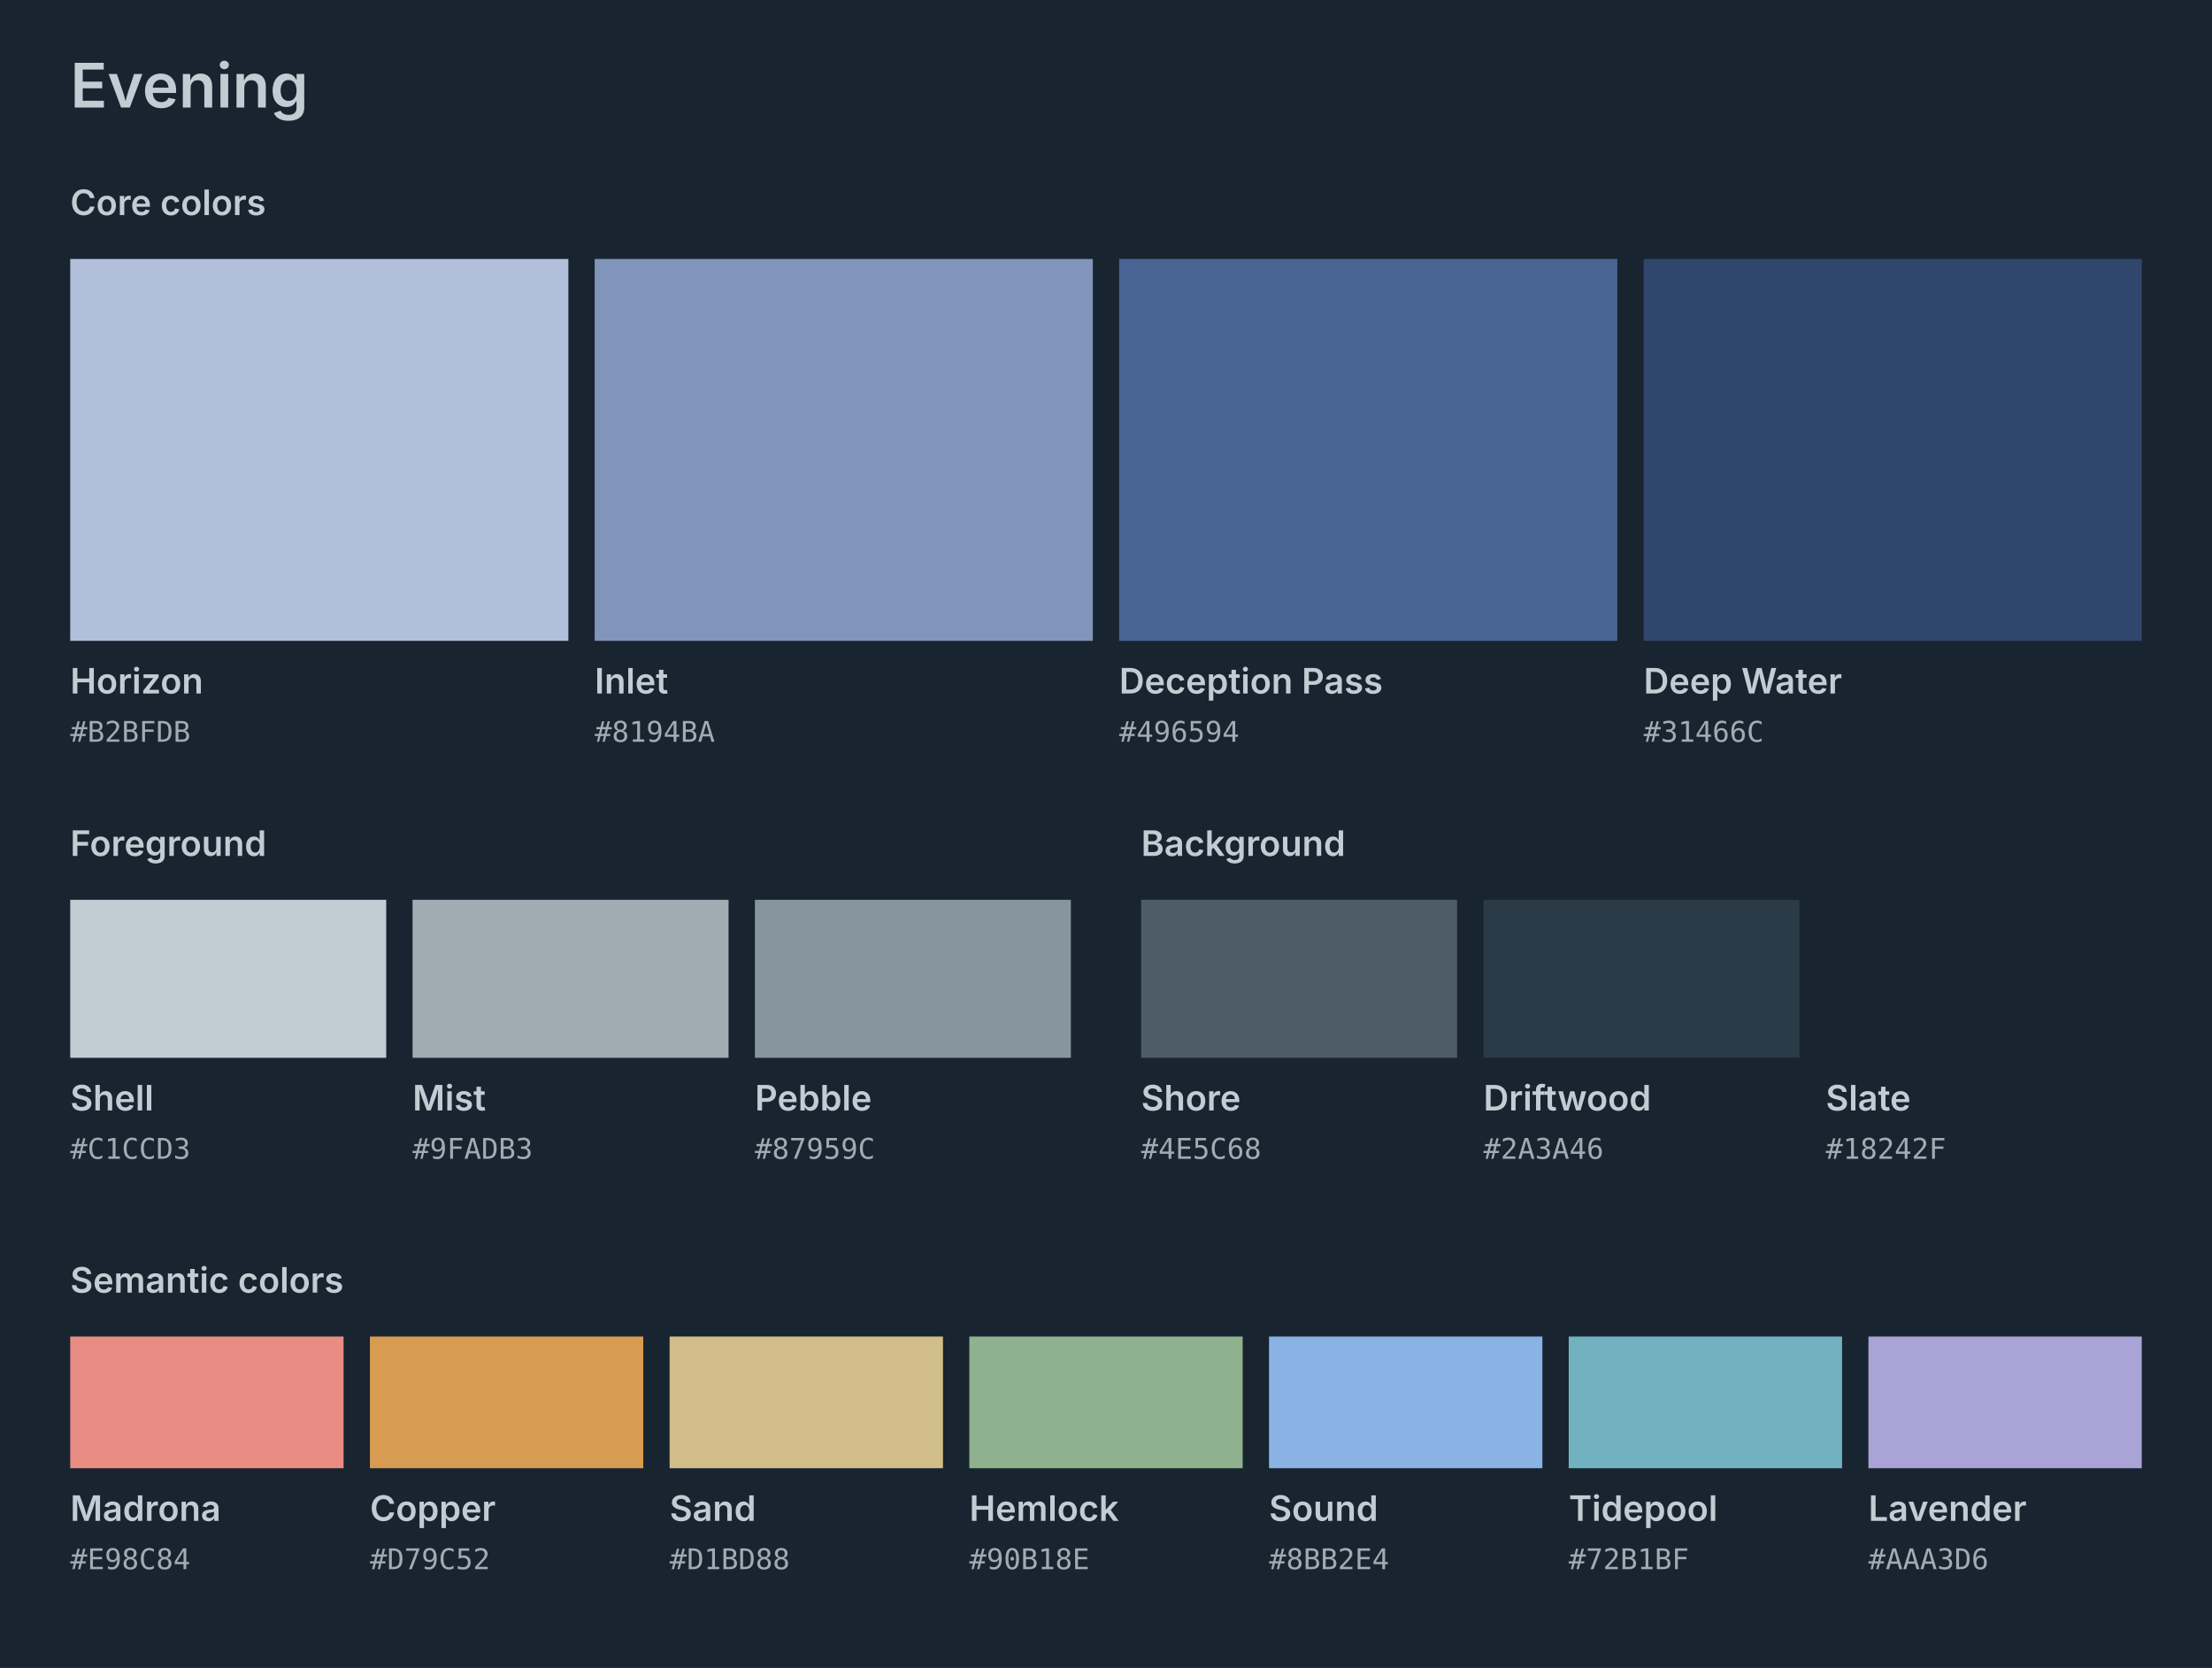
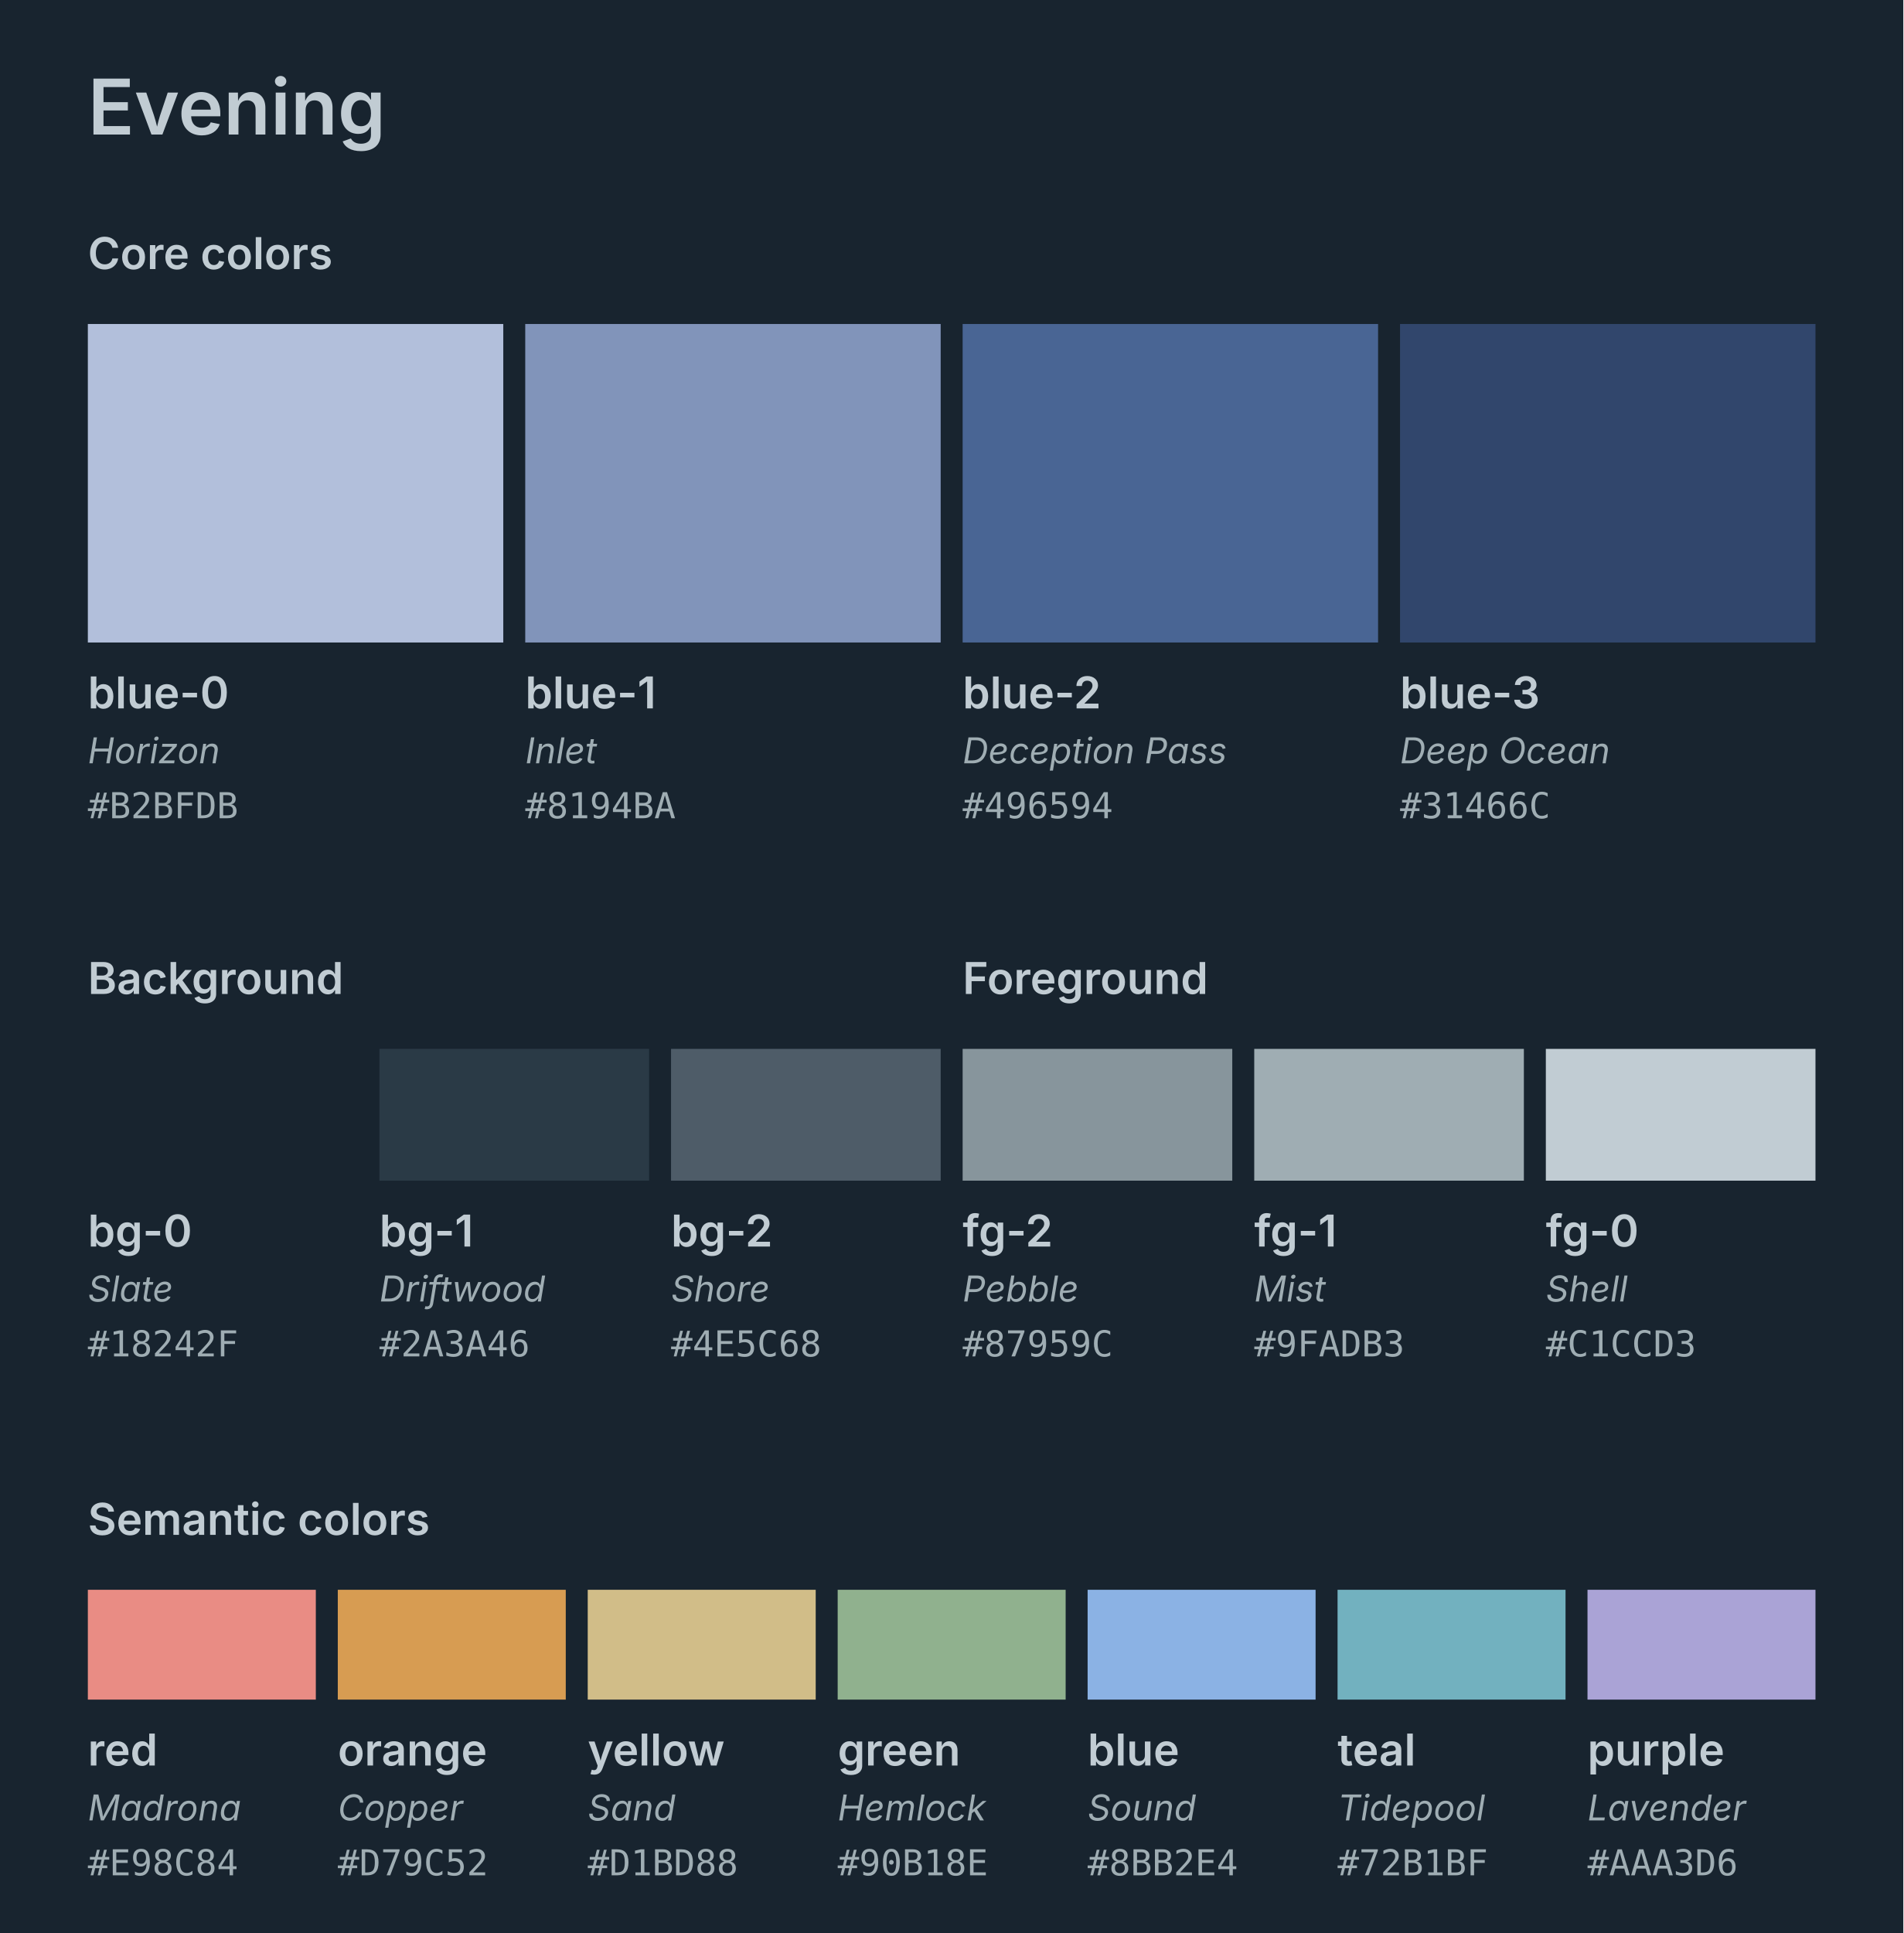
- <svg xmlns="http://www.w3.org/2000/svg" width="1008" height="760" viewBox="0 0 1008 760" role="img" aria-labelledby="title desc">
-   <rect width="1008" height="760" fill="#18242F" />
+ <svg xmlns="http://www.w3.org/2000/svg" width="693.333" height="704" viewBox="0 0 693.333 704" role="img" aria-labelledby="title desc">
+   <rect width="693.333" height="704" fill="#18242F" />
  <g font-family="ui-sans-serif, system-ui, -apple-system, Segoe UI, sans-serif" fill="#C1CCD3">
    <text x="32" y="49" font-size="28" font-weight="600" fill="#C1CCD3">Evening</text>
    <text x="32" y="98" font-size="16" font-weight="600" fill="#C1CCD3">Core colors</text>
-     <rect x="32" y="118" width="227" height="174" fill="#B2BFDB" />
-     <text x="32" y="316" font-size="16" font-weight="600" fill="#C1CCD3">Horizon</text>
-     <text x="32" y="338" font-size="13" font-weight="400" fill="#9FADB3" font-family="ui-monospace, monospace">#B2BFDB</text>
-     <rect x="271" y="118" width="227" height="174" fill="#8194BA" />
-     <text x="271" y="316" font-size="16" font-weight="600" fill="#C1CCD3">Inlet</text>
-     <text x="271" y="338" font-size="13" font-weight="400" fill="#9FADB3" font-family="ui-monospace, monospace">#8194BA</text>
-     <rect x="510" y="118" width="227" height="174" fill="#496594" />
-     <text x="510" y="316" font-size="16" font-weight="600" fill="#C1CCD3">Deception Pass</text>
-     <text x="510" y="338" font-size="13" font-weight="400" fill="#9FADB3" font-family="ui-monospace, monospace">#496594</text>
-     <rect x="749" y="118" width="227" height="174" fill="#31466C" />
-     <text x="749" y="316" font-size="16" font-weight="600" fill="#C1CCD3">Deep Water</text>
-     <text x="749" y="338" font-size="13" font-weight="400" fill="#9FADB3" font-family="ui-monospace, monospace">#31466C</text>
-     <text x="32" y="390" font-size="16" font-weight="600" fill="#C1CCD3">Foreground</text>
-     <rect x="32" y="410" width="144" height="72" fill="#C1CCD3" />
-     <text x="32" y="506" font-size="16" font-weight="600" fill="#C1CCD3">Shell</text>
-     <text x="32" y="528" font-size="13" font-weight="400" fill="#9FADB3" font-family="ui-monospace, monospace">#C1CCD3</text>
-     <rect x="188" y="410" width="144" height="72" fill="#9FADB3" />
-     <text x="188" y="506" font-size="16" font-weight="600" fill="#C1CCD3">Mist</text>
-     <text x="188" y="528" font-size="13" font-weight="400" fill="#9FADB3" font-family="ui-monospace, monospace">#9FADB3</text>
-     <rect x="344" y="410" width="144" height="72" fill="#87959C" />
-     <text x="344" y="506" font-size="16" font-weight="600" fill="#C1CCD3">Pebble</text>
-     <text x="344" y="528" font-size="13" font-weight="400" fill="#9FADB3" font-family="ui-monospace, monospace">#87959C</text>
-     <text x="520" y="390" font-size="16" font-weight="600" fill="#C1CCD3">Background</text>
-     <rect x="520" y="410" width="144" height="72" fill="#4E5C68" />
-     <text x="520" y="506" font-size="16" font-weight="600" fill="#C1CCD3">Shore</text>
-     <text x="520" y="528" font-size="13" font-weight="400" fill="#9FADB3" font-family="ui-monospace, monospace">#4E5C68</text>
-     <rect x="676" y="410" width="144" height="72" fill="#2A3A46" />
-     <text x="676" y="506" font-size="16" font-weight="600" fill="#C1CCD3">Driftwood</text>
-     <text x="676" y="528" font-size="13" font-weight="400" fill="#9FADB3" font-family="ui-monospace, monospace">#2A3A46</text>
-     <rect x="832" y="410" width="144" height="72" fill="#18242F" />
-     <text x="832" y="506" font-size="16" font-weight="600" fill="#C1CCD3">Slate</text>
-     <text x="832" y="528" font-size="13" font-weight="400" fill="#9FADB3" font-family="ui-monospace, monospace">#18242F</text>
-     <text x="32" y="589" font-size="16" font-weight="600" fill="#C1CCD3">Semantic colors</text>
-     <rect x="32" y="609" width="124.571" height="60" fill="#E98C84" />
-     <text x="32" y="693" font-size="16" font-weight="600" fill="#C1CCD3">Madrona</text>
-     <text x="32" y="715" font-size="13" font-weight="400" fill="#9FADB3" font-family="ui-monospace, monospace">#E98C84</text>
-     <rect x="168.571" y="609" width="124.571" height="60" fill="#D79C52" />
-     <text x="168.571" y="693" font-size="16" font-weight="600" fill="#C1CCD3">Copper</text>
-     <text x="168.571" y="715" font-size="13" font-weight="400" fill="#9FADB3" font-family="ui-monospace, monospace">#D79C52</text>
-     <rect x="305.143" y="609" width="124.571" height="60" fill="#D1BD88" />
-     <text x="305.143" y="693" font-size="16" font-weight="600" fill="#C1CCD3">Sand</text>
-     <text x="305.143" y="715" font-size="13" font-weight="400" fill="#9FADB3" font-family="ui-monospace, monospace">#D1BD88</text>
-     <rect x="441.714" y="609" width="124.571" height="60" fill="#90B18E" />
-     <text x="441.714" y="693" font-size="16" font-weight="600" fill="#C1CCD3">Hemlock</text>
-     <text x="441.714" y="715" font-size="13" font-weight="400" fill="#9FADB3" font-family="ui-monospace, monospace">#90B18E</text>
-     <rect x="578.286" y="609" width="124.571" height="60" fill="#8BB2E4" />
-     <text x="578.286" y="693" font-size="16" font-weight="600" fill="#C1CCD3">Sound</text>
-     <text x="578.286" y="715" font-size="13" font-weight="400" fill="#9FADB3" font-family="ui-monospace, monospace">#8BB2E4</text>
-     <rect x="714.857" y="609" width="124.571" height="60" fill="#72B1BF" />
-     <text x="714.857" y="693" font-size="16" font-weight="600" fill="#C1CCD3">Tidepool</text>
-     <text x="714.857" y="715" font-size="13" font-weight="400" fill="#9FADB3" font-family="ui-monospace, monospace">#72B1BF</text>
-     <rect x="851.429" y="609" width="124.571" height="60" fill="#AAA3D6" />
-     <text x="851.429" y="693" font-size="16" font-weight="600" fill="#C1CCD3">Lavender</text>
-     <text x="851.429" y="715" font-size="13" font-weight="400" fill="#9FADB3" font-family="ui-monospace, monospace">#AAA3D6</text>
+     <rect x="32" y="118" width="151.333" height="116" fill="#B2BFDB" />
+     <text x="32" y="258" font-size="16" font-weight="600" fill="#C1CCD3">blue-0</text>
+     <text x="32" y="278" font-size="13" font-weight="400" fill="#9FADB3" font-style="italic">Horizon</text>
+     <text x="32" y="298" font-size="13" font-weight="400" fill="#9FADB3" font-family="ui-monospace, monospace">#B2BFDB</text>
+     <rect x="191.333" y="118" width="151.333" height="116" fill="#8194BA" />
+     <text x="191.333" y="258" font-size="16" font-weight="600" fill="#C1CCD3">blue-1</text>
+     <text x="191.333" y="278" font-size="13" font-weight="400" fill="#9FADB3" font-style="italic">Inlet</text>
+     <text x="191.333" y="298" font-size="13" font-weight="400" fill="#9FADB3" font-family="ui-monospace, monospace">#8194BA</text>
+     <rect x="350.666" y="118" width="151.333" height="116" fill="#496594" />
+     <text x="350.666" y="258" font-size="16" font-weight="600" fill="#C1CCD3">blue-2</text>
+     <text x="350.666" y="278" font-size="13" font-weight="400" fill="#9FADB3" font-style="italic">Deception Pass</text>
+     <text x="350.666" y="298" font-size="13" font-weight="400" fill="#9FADB3" font-family="ui-monospace, monospace">#496594</text>
+     <rect x="510" y="118" width="151.333" height="116" fill="#31466C" />
+     <text x="510" y="258" font-size="16" font-weight="600" fill="#C1CCD3">blue-3</text>
+     <text x="510" y="278" font-size="13" font-weight="400" fill="#9FADB3" font-style="italic">Deep Ocean</text>
+     <text x="510" y="298" font-size="13" font-weight="400" fill="#9FADB3" font-family="ui-monospace, monospace">#31466C</text>
+     <text x="32" y="362" font-size="16" font-weight="600" fill="#C1CCD3">Background</text>
+     <rect x="32" y="382" width="98.222" height="48" fill="#18242F" />
+     <text x="32" y="454" font-size="16" font-weight="600" fill="#C1CCD3">bg-0</text>
+     <text x="32" y="474" font-size="13" font-weight="400" fill="#9FADB3" font-style="italic">Slate</text>
+     <text x="32" y="494" font-size="13" font-weight="400" fill="#9FADB3" font-family="ui-monospace, monospace">#18242F</text>
+     <rect x="138.222" y="382" width="98.222" height="48" fill="#2A3A46" />
+     <text x="138.222" y="454" font-size="16" font-weight="600" fill="#C1CCD3">bg-1</text>
+     <text x="138.222" y="474" font-size="13" font-weight="400" fill="#9FADB3" font-style="italic">Driftwood</text>
+     <text x="138.222" y="494" font-size="13" font-weight="400" fill="#9FADB3" font-family="ui-monospace, monospace">#2A3A46</text>
+     <rect x="244.444" y="382" width="98.222" height="48" fill="#4E5C68" />
+     <text x="244.444" y="454" font-size="16" font-weight="600" fill="#C1CCD3">bg-2</text>
+     <text x="244.444" y="474" font-size="13" font-weight="400" fill="#9FADB3" font-style="italic">Shore</text>
+     <text x="244.444" y="494" font-size="13" font-weight="400" fill="#9FADB3" font-family="ui-monospace, monospace">#4E5C68</text>
+     <text x="350.666" y="362" font-size="16" font-weight="600" fill="#C1CCD3">Foreground</text>
+     <rect x="350.666" y="382" width="98.222" height="48" fill="#87959C" />
+     <text x="350.666" y="454" font-size="16" font-weight="600" fill="#C1CCD3">fg-2</text>
+     <text x="350.666" y="474" font-size="13" font-weight="400" fill="#9FADB3" font-style="italic">Pebble</text>
+     <text x="350.666" y="494" font-size="13" font-weight="400" fill="#9FADB3" font-family="ui-monospace, monospace">#87959C</text>
+     <rect x="456.889" y="382" width="98.222" height="48" fill="#9FADB3" />
+     <text x="456.889" y="454" font-size="16" font-weight="600" fill="#C1CCD3">fg-1</text>
+     <text x="456.889" y="474" font-size="13" font-weight="400" fill="#9FADB3" font-style="italic">Mist</text>
+     <text x="456.889" y="494" font-size="13" font-weight="400" fill="#9FADB3" font-family="ui-monospace, monospace">#9FADB3</text>
+     <rect x="563.111" y="382" width="98.222" height="48" fill="#C1CCD3" />
+     <text x="563.111" y="454" font-size="16" font-weight="600" fill="#C1CCD3">fg-0</text>
+     <text x="563.111" y="474" font-size="13" font-weight="400" fill="#9FADB3" font-style="italic">Shell</text>
+     <text x="563.111" y="494" font-size="13" font-weight="400" fill="#9FADB3" font-family="ui-monospace, monospace">#C1CCD3</text>
+     <text x="32" y="559" font-size="16" font-weight="600" fill="#C1CCD3">Semantic colors</text>
+     <rect x="32" y="579" width="83.048" height="40" fill="#E98C84" />
+     <text x="32" y="643" font-size="16" font-weight="600" fill="#C1CCD3">red</text>
+     <text x="32" y="663" font-size="13" font-weight="400" fill="#9FADB3" font-style="italic">Madrona</text>
+     <text x="32" y="683" font-size="13" font-weight="400" fill="#9FADB3" font-family="ui-monospace, monospace">#E98C84</text>
+     <rect x="123.048" y="579" width="83.048" height="40" fill="#D79C52" />
+     <text x="123.048" y="643" font-size="16" font-weight="600" fill="#C1CCD3">orange</text>
+     <text x="123.048" y="663" font-size="13" font-weight="400" fill="#9FADB3" font-style="italic">Copper</text>
+     <text x="123.048" y="683" font-size="13" font-weight="400" fill="#9FADB3" font-family="ui-monospace, monospace">#D79C52</text>
+     <rect x="214.095" y="579" width="83.048" height="40" fill="#D1BD88" />
+     <text x="214.095" y="643" font-size="16" font-weight="600" fill="#C1CCD3">yellow</text>
+     <text x="214.095" y="663" font-size="13" font-weight="400" fill="#9FADB3" font-style="italic">Sand</text>
+     <text x="214.095" y="683" font-size="13" font-weight="400" fill="#9FADB3" font-family="ui-monospace, monospace">#D1BD88</text>
+     <rect x="305.143" y="579" width="83.048" height="40" fill="#90B18E" />
+     <text x="305.143" y="643" font-size="16" font-weight="600" fill="#C1CCD3">green</text>
+     <text x="305.143" y="663" font-size="13" font-weight="400" fill="#9FADB3" font-style="italic">Hemlock</text>
+     <text x="305.143" y="683" font-size="13" font-weight="400" fill="#9FADB3" font-family="ui-monospace, monospace">#90B18E</text>
+     <rect x="396.19" y="579" width="83.048" height="40" fill="#8BB2E4" />
+     <text x="396.19" y="643" font-size="16" font-weight="600" fill="#C1CCD3">blue</text>
+     <text x="396.19" y="663" font-size="13" font-weight="400" fill="#9FADB3" font-style="italic">Sound</text>
+     <text x="396.19" y="683" font-size="13" font-weight="400" fill="#9FADB3" font-family="ui-monospace, monospace">#8BB2E4</text>
+     <rect x="487.238" y="579" width="83.048" height="40" fill="#72B1BF" />
+     <text x="487.238" y="643" font-size="16" font-weight="600" fill="#C1CCD3">teal</text>
+     <text x="487.238" y="663" font-size="13" font-weight="400" fill="#9FADB3" font-style="italic">Tidepool</text>
+     <text x="487.238" y="683" font-size="13" font-weight="400" fill="#9FADB3" font-family="ui-monospace, monospace">#72B1BF</text>
+     <rect x="578.285" y="579" width="83.048" height="40" fill="#AAA3D6" />
+     <text x="578.285" y="643" font-size="16" font-weight="600" fill="#C1CCD3">purple</text>
+     <text x="578.285" y="663" font-size="13" font-weight="400" fill="#9FADB3" font-style="italic">Lavender</text>
+     <text x="578.285" y="683" font-size="13" font-weight="400" fill="#9FADB3" font-family="ui-monospace, monospace">#AAA3D6</text>
  </g>
</svg>
